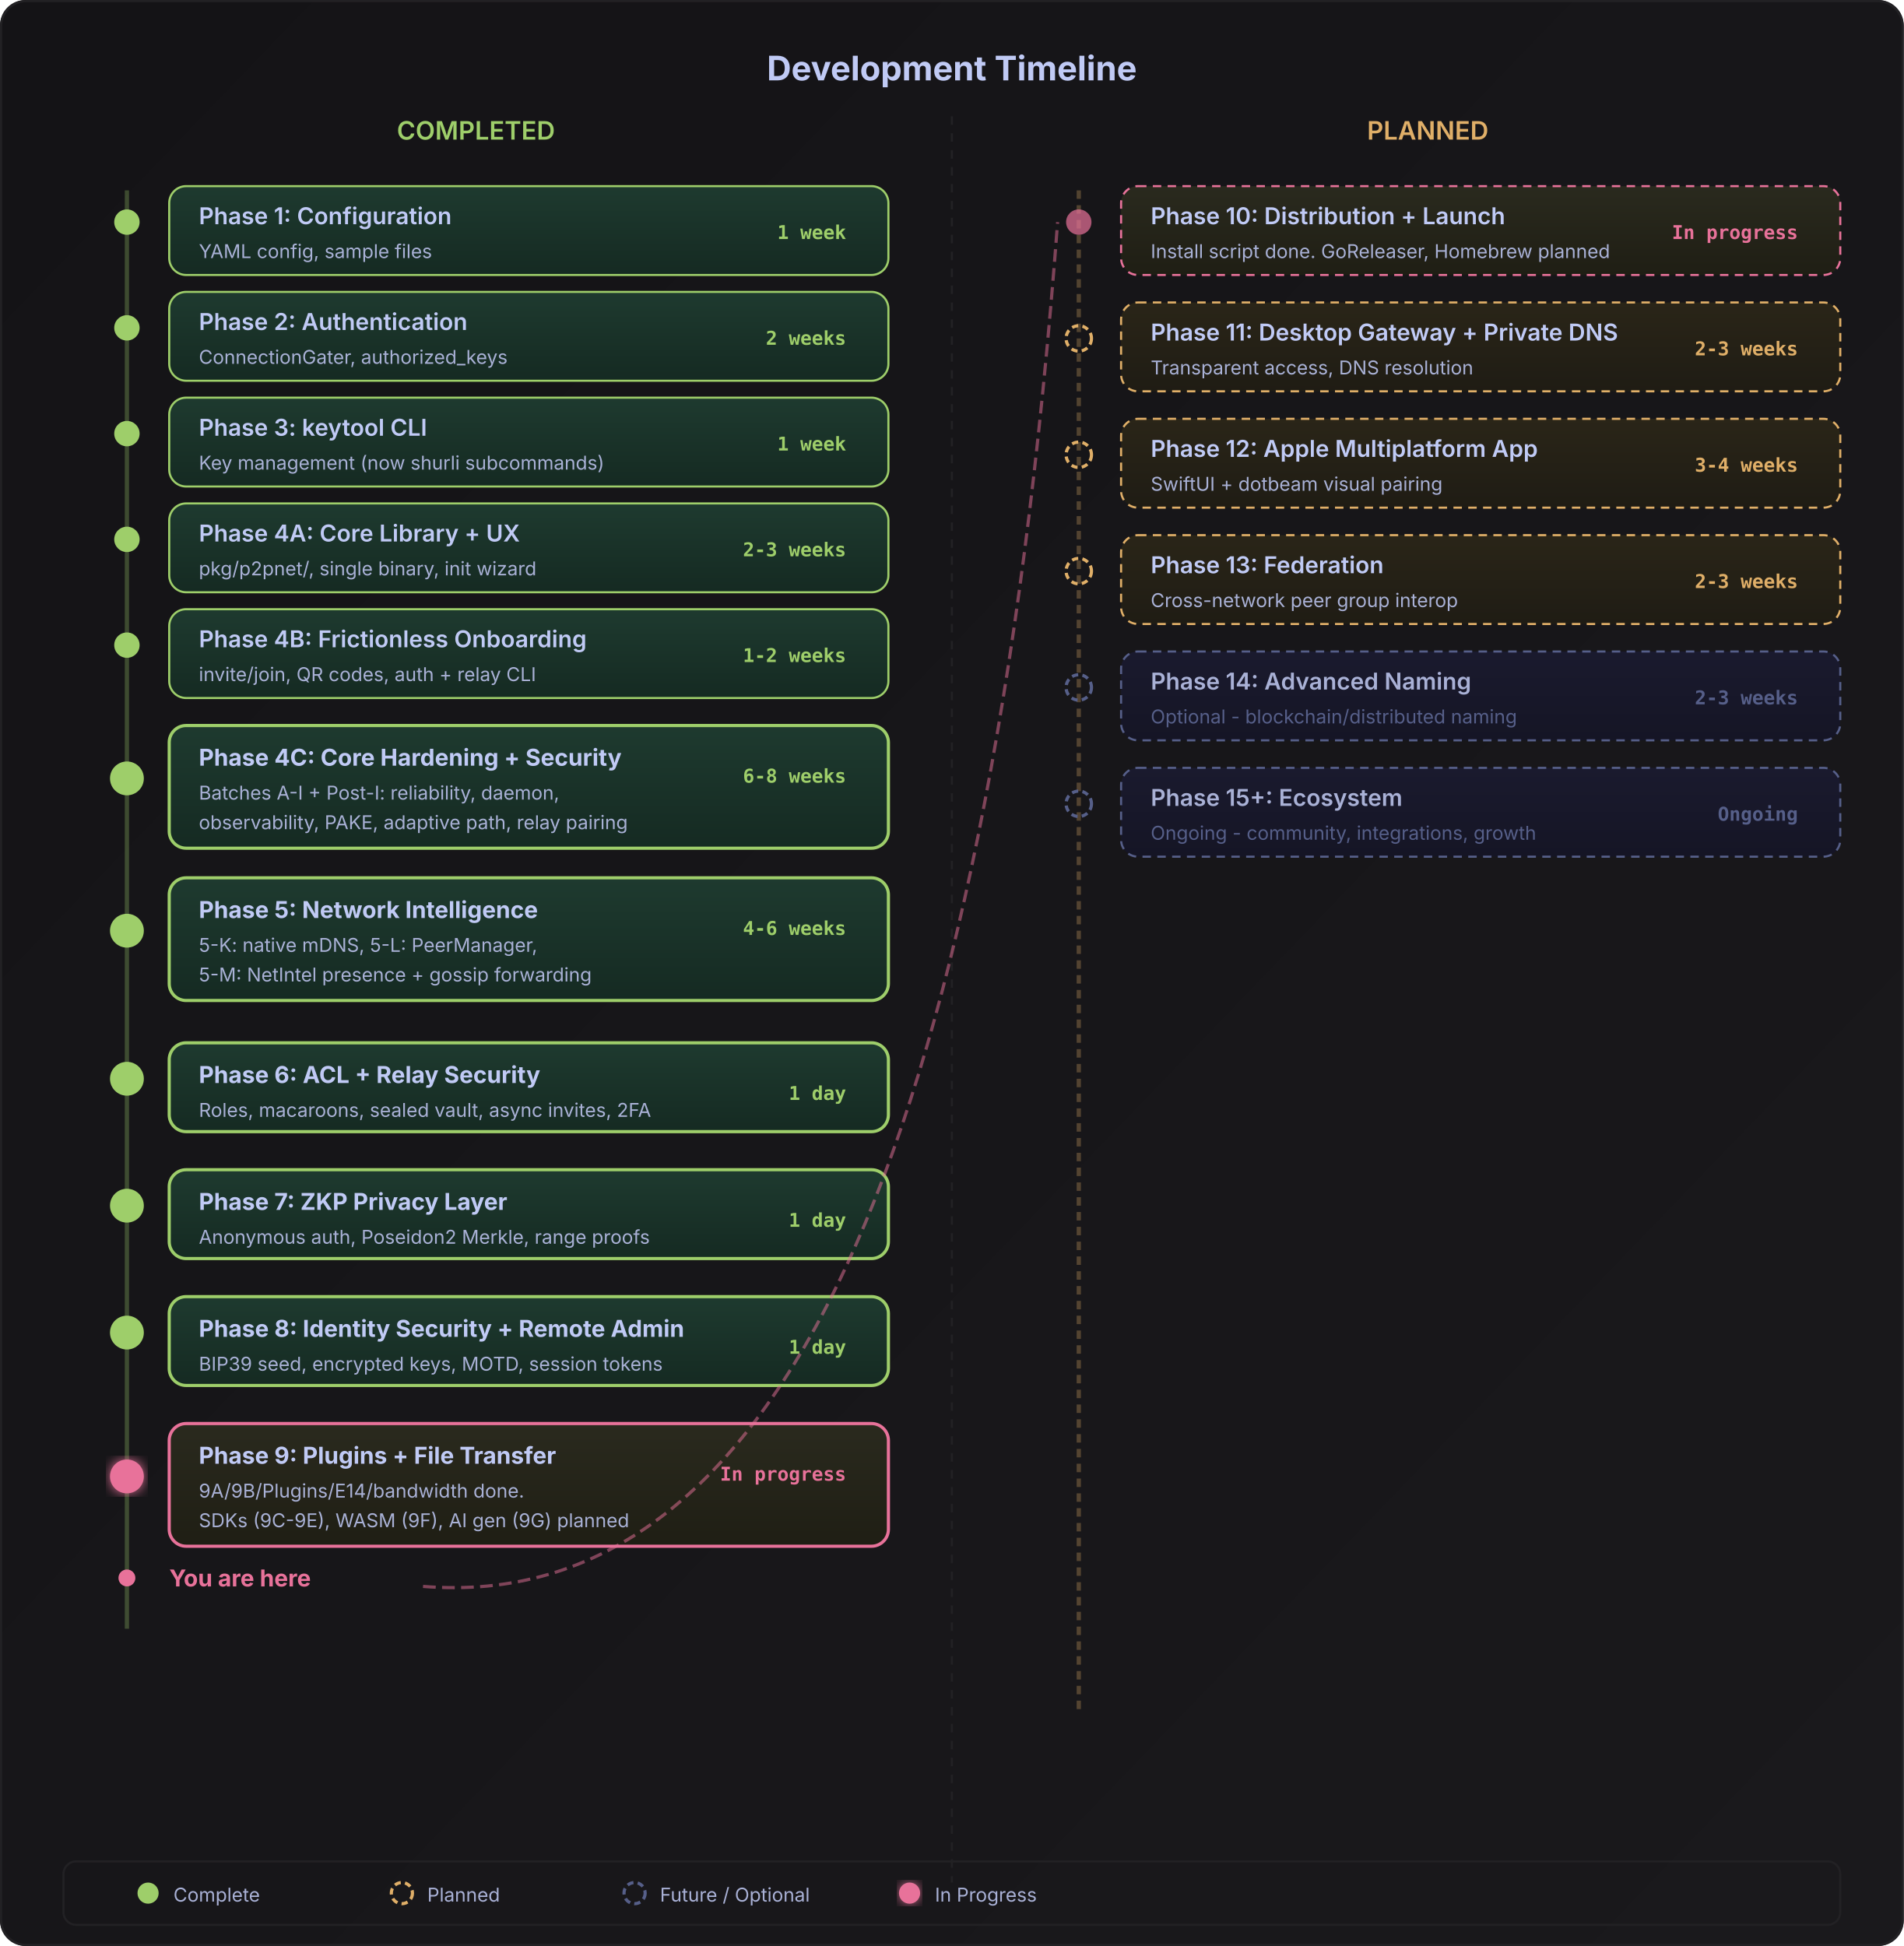
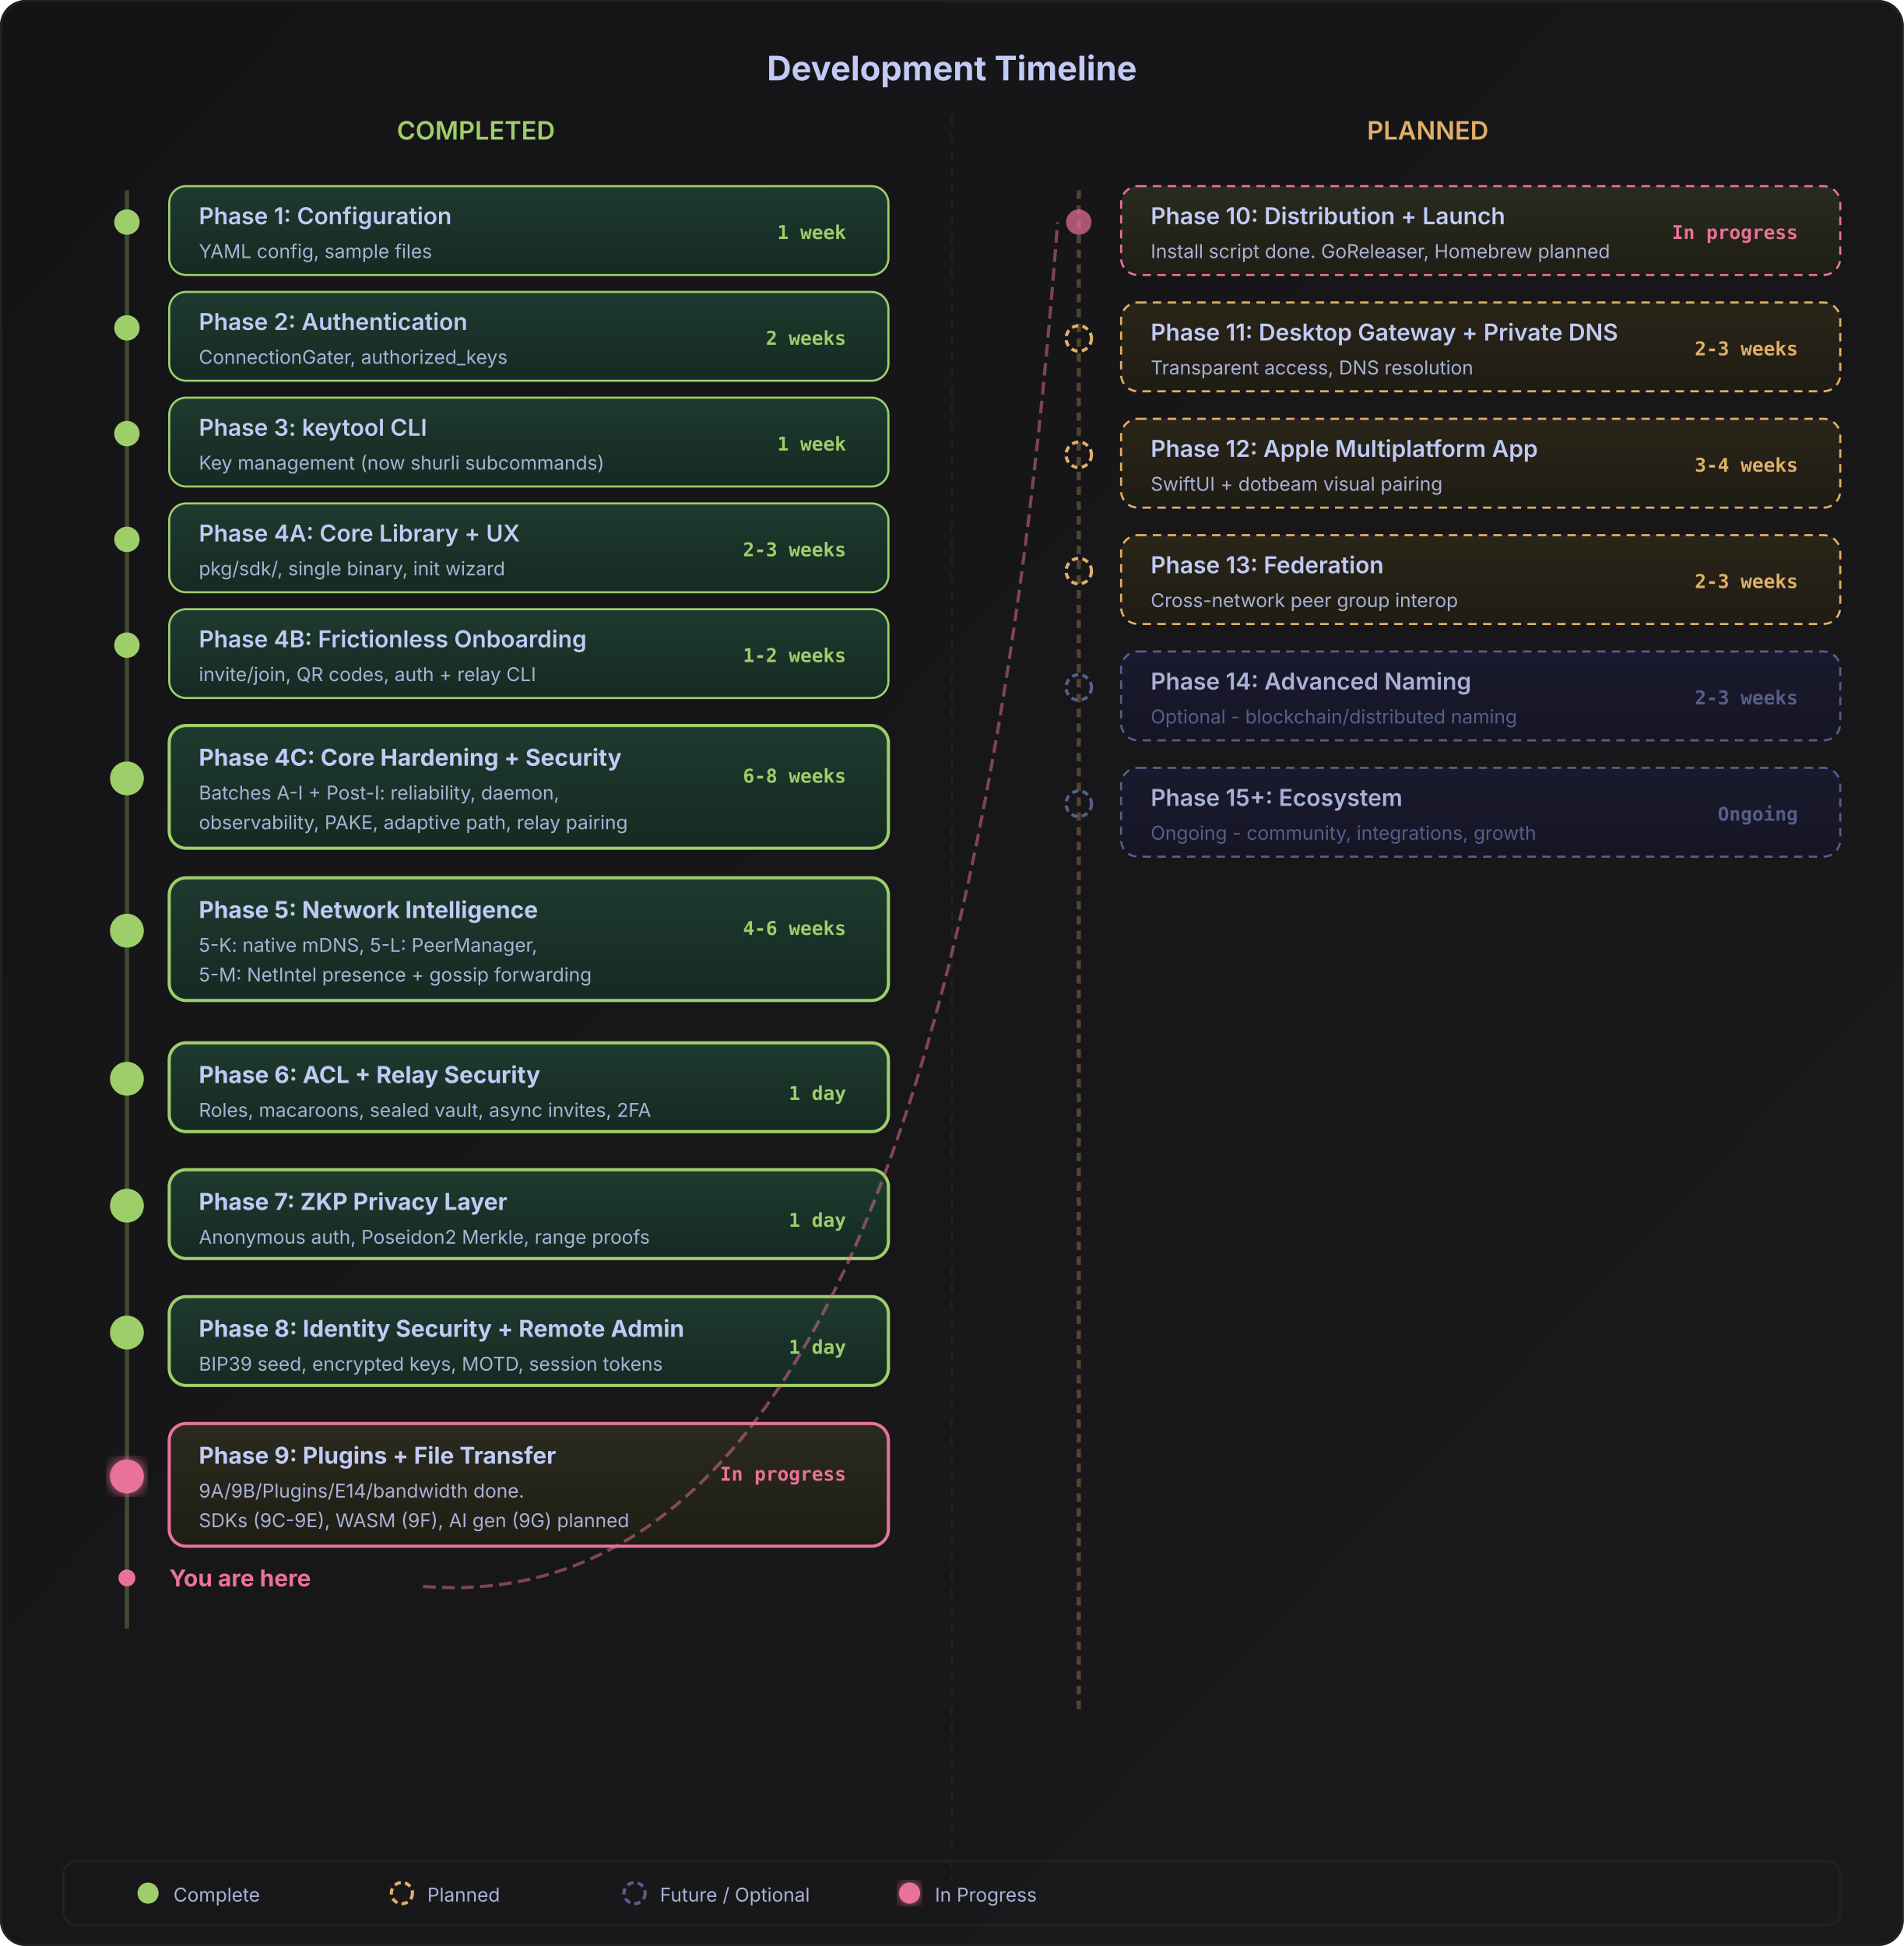
<svg xmlns="http://www.w3.org/2000/svg" viewBox="0 0 900 920" font-family="system-ui, -apple-system, sans-serif">
  <defs>
    <linearGradient id="bg" x1="0%" y1="0%" x2="100%" y2="100%">
      <stop offset="0%" style="stop-color:#141316" />
      <stop offset="100%" style="stop-color:#1a191c" />
    </linearGradient>
    <linearGradient id="doneGrad" x1="0%" y1="0%" x2="0%" y2="100%">
      <stop offset="0%" style="stop-color:#1e3a2f" />
      <stop offset="100%" style="stop-color:#152a22" />
    </linearGradient>
    <linearGradient id="plannedGrad" x1="0%" y1="0%" x2="0%" y2="100%">
      <stop offset="0%" style="stop-color:#2a2518" />
      <stop offset="100%" style="stop-color:#1f1c14" />
    </linearGradient>
    <linearGradient id="inProgressGrad" x1="0%" y1="0%" x2="0%" y2="100%">
      <stop offset="0%" style="stop-color:#2a2a1e" />
      <stop offset="100%" style="stop-color:#1f1e14" />
    </linearGradient>
    <linearGradient id="futureGrad" x1="0%" y1="0%" x2="0%" y2="100%">
      <stop offset="0%" style="stop-color:#1a1a2e" />
      <stop offset="100%" style="stop-color:#151525" />
    </linearGradient>
    <filter id="glow">
      <feGaussianBlur stdDeviation="3" result="blur" />
      <feMerge>
        <feMergeNode in="blur" />
        <feMergeNode in="SourceGraphic" />
      </feMerge>
    </filter>
  </defs>
  <rect width="900" height="920" rx="12" fill="url(#bg)" />
  <rect x="0.5" y="0.5" width="899" height="919" rx="12" fill="none" stroke="#222124" stroke-width="1" />
  <text x="450" y="38" text-anchor="middle" font-size="16" font-weight="700" fill="#c0caf5">Development Timeline</text>
  <text x="225" y="66" text-anchor="middle" font-size="12" font-weight="600" fill="#9ece6a">COMPLETED</text>
  <text x="675" y="66" text-anchor="middle" font-size="12" font-weight="600" fill="#e0af68">PLANNED</text>
  <line x1="450" y1="55" x2="450" y2="890" stroke="#222124" stroke-width="1" stroke-dasharray="4,4" />
  <line x1="60" y1="90" x2="60" y2="770" stroke="#9ece6a" stroke-width="2" opacity="0.3" />
  <circle cx="60" cy="105" r="6" fill="#9ece6a" />
  <rect x="80" y="88" width="340" height="42" rx="8" fill="url(#doneGrad)" stroke="#9ece6a" stroke-width="1" />
  <text x="94" y="106" font-size="11" font-weight="600" fill="#c0caf5">Phase 1: Configuration</text>
  <text x="94" y="122" font-size="9" fill="#a9b1d6">YAML config, sample files</text>
  <text x="400" y="113" text-anchor="end" font-size="9" font-weight="600" fill="#9ece6a" font-family="ui-monospace, monospace">1 week</text>
  <circle cx="60" cy="155" r="6" fill="#9ece6a" />
  <rect x="80" y="138" width="340" height="42" rx="8" fill="url(#doneGrad)" stroke="#9ece6a" stroke-width="1" />
  <text x="94" y="156" font-size="11" font-weight="600" fill="#c0caf5">Phase 2: Authentication</text>
  <text x="94" y="172" font-size="9" fill="#a9b1d6">ConnectionGater, authorized_keys</text>
  <text x="400" y="163" text-anchor="end" font-size="9" font-weight="600" fill="#9ece6a" font-family="ui-monospace, monospace">2 weeks</text>
  <circle cx="60" cy="205" r="6" fill="#9ece6a" />
  <rect x="80" y="188" width="340" height="42" rx="8" fill="url(#doneGrad)" stroke="#9ece6a" stroke-width="1" />
  <text x="94" y="206" font-size="11" font-weight="600" fill="#c0caf5">Phase 3: keytool CLI</text>
  <text x="94" y="222" font-size="9" fill="#a9b1d6">Key management (now shurli subcommands)</text>
  <text x="400" y="213" text-anchor="end" font-size="9" font-weight="600" fill="#9ece6a" font-family="ui-monospace, monospace">1 week</text>
  <circle cx="60" cy="255" r="6" fill="#9ece6a" />
  <rect x="80" y="238" width="340" height="42" rx="8" fill="url(#doneGrad)" stroke="#9ece6a" stroke-width="1" />
  <text x="94" y="256" font-size="11" font-weight="600" fill="#c0caf5">Phase 4A: Core Library + UX</text>
-   <text x="94" y="272" font-size="9" fill="#a9b1d6">pkg/p2pnet/, single binary, init wizard</text>
+   <text x="94" y="272" font-size="9" fill="#a9b1d6">pkg/sdk/, single binary, init wizard</text>
  <text x="400" y="263" text-anchor="end" font-size="9" font-weight="600" fill="#9ece6a" font-family="ui-monospace, monospace">2-3 weeks</text>
  <circle cx="60" cy="305" r="6" fill="#9ece6a" />
  <rect x="80" y="288" width="340" height="42" rx="8" fill="url(#doneGrad)" stroke="#9ece6a" stroke-width="1" />
  <text x="94" y="306" font-size="11" font-weight="600" fill="#c0caf5">Phase 4B: Frictionless Onboarding</text>
  <text x="94" y="322" font-size="9" fill="#a9b1d6">invite/join, QR codes, auth + relay CLI</text>
  <text x="400" y="313" text-anchor="end" font-size="9" font-weight="600" fill="#9ece6a" font-family="ui-monospace, monospace">1-2 weeks</text>
  <circle cx="60" cy="368" r="8" fill="#9ece6a" />
  <rect x="80" y="343" width="340" height="58" rx="8" fill="url(#doneGrad)" stroke="#9ece6a" stroke-width="1.5" />
  <text x="94" y="362" font-size="11" font-weight="700" fill="#c0caf5">Phase 4C: Core Hardening + Security</text>
  <text x="94" y="378" font-size="9" fill="#a9b1d6">Batches A-I + Post-I: reliability, daemon,</text>
  <text x="94" y="392" font-size="9" fill="#a9b1d6">observability, PAKE, adaptive path, relay pairing</text>
  <text x="400" y="370" text-anchor="end" font-size="9" font-weight="700" fill="#9ece6a" font-family="ui-monospace, monospace">6-8 weeks</text>
  <circle cx="60" cy="440" r="8" fill="#9ece6a" />
  <rect x="80" y="415" width="340" height="58" rx="8" fill="url(#doneGrad)" stroke="#9ece6a" stroke-width="1.5" />
  <text x="94" y="434" font-size="11" font-weight="700" fill="#c0caf5">Phase 5: Network Intelligence</text>
  <text x="94" y="450" font-size="9" fill="#a9b1d6">5-K: native mDNS, 5-L: PeerManager,</text>
  <text x="94" y="464" font-size="9" fill="#a9b1d6">5-M: NetIntel presence + gossip forwarding</text>
  <text x="400" y="442" text-anchor="end" font-size="9" font-weight="700" fill="#9ece6a" font-family="ui-monospace, monospace">4-6 weeks</text>
  <circle cx="60" cy="510" r="8" fill="#9ece6a" />
  <rect x="80" y="493" width="340" height="42" rx="8" fill="url(#doneGrad)" stroke="#9ece6a" stroke-width="1.5" />
  <text x="94" y="512" font-size="11" font-weight="700" fill="#c0caf5">Phase 6: ACL + Relay Security</text>
  <text x="94" y="528" font-size="9" fill="#a9b1d6">Roles, macaroons, sealed vault, async invites, 2FA</text>
  <text x="400" y="520" text-anchor="end" font-size="9" font-weight="700" fill="#9ece6a" font-family="ui-monospace, monospace">1 day</text>
  <circle cx="60" cy="570" r="8" fill="#9ece6a" />
  <rect x="80" y="553" width="340" height="42" rx="8" fill="url(#doneGrad)" stroke="#9ece6a" stroke-width="1.5" />
  <text x="94" y="572" font-size="11" font-weight="700" fill="#c0caf5">Phase 7: ZKP Privacy Layer</text>
  <text x="94" y="588" font-size="9" fill="#a9b1d6">Anonymous auth, Poseidon2 Merkle, range proofs</text>
  <text x="400" y="580" text-anchor="end" font-size="9" font-weight="700" fill="#9ece6a" font-family="ui-monospace, monospace">1 day</text>
  <circle cx="60" cy="630" r="8" fill="#9ece6a" />
  <rect x="80" y="613" width="340" height="42" rx="8" fill="url(#doneGrad)" stroke="#9ece6a" stroke-width="1.5" />
  <text x="94" y="632" font-size="11" font-weight="700" fill="#c0caf5">Phase 8: Identity Security + Remote Admin</text>
  <text x="94" y="648" font-size="9" fill="#a9b1d6">BIP39 seed, encrypted keys, MOTD, session tokens</text>
  <text x="400" y="640" text-anchor="end" font-size="9" font-weight="700" fill="#9ece6a" font-family="ui-monospace, monospace">1 day</text>
  <circle cx="60" cy="698" r="8" fill="#e8729a" filter="url(#glow)" />
  <rect x="80" y="673" width="340" height="58" rx="8" fill="url(#inProgressGrad)" stroke="#e8729a" stroke-width="1.5" />
  <text x="94" y="692" font-size="11" font-weight="700" fill="#c0caf5">Phase 9: Plugins + File Transfer</text>
  <text x="94" y="708" font-size="9" fill="#a9b1d6">9A/9B/Plugins/E14/bandwidth done.</text>
  <text x="94" y="722" font-size="9" fill="#a9b1d6">SDKs (9C-9E), WASM (9F), AI gen (9G) planned</text>
  <text x="400" y="700" text-anchor="end" font-size="9" font-weight="700" fill="#e8729a" font-family="ui-monospace, monospace">In progress</text>
  <text x="80" y="750" font-size="11" font-weight="700" fill="#e8729a">You are here</text>
  <circle cx="60" cy="746" r="4" fill="#e8729a" />
  <path d="M 200 750 Q 450 770 500 105" fill="none" stroke="#e8729a" stroke-width="1.5" stroke-dasharray="6,3" opacity="0.5" />
  <line x1="510" y1="90" x2="510" y2="810" stroke="#e0af68" stroke-width="2" opacity="0.3" stroke-dasharray="4,3" />
  <circle cx="510" cy="105" r="6" fill="#e8729a" opacity="0.7" />
  <rect x="530" y="88" width="340" height="42" rx="8" fill="url(#inProgressGrad)" stroke="#e8729a" stroke-width="1" stroke-dasharray="4,3" />
  <text x="544" y="106" font-size="11" font-weight="600" fill="#c0caf5">Phase 10: Distribution + Launch</text>
  <text x="544" y="122" font-size="9" fill="#a9b1d6">Install script done. GoReleaser, Homebrew planned</text>
  <text x="850" y="113" text-anchor="end" font-size="9" font-weight="600" fill="#e8729a" font-family="ui-monospace, monospace">In progress</text>
  <circle cx="510" cy="160" r="6" fill="none" stroke="#e0af68" stroke-width="1.5" stroke-dasharray="3,2" />
  <rect x="530" y="143" width="340" height="42" rx="8" fill="url(#plannedGrad)" stroke="#e0af68" stroke-width="1" stroke-dasharray="4,3" />
  <text x="544" y="161" font-size="11" font-weight="600" fill="#c0caf5">Phase 11: Desktop Gateway + Private DNS</text>
  <text x="544" y="177" font-size="9" fill="#a9b1d6">Transparent access, DNS resolution</text>
  <text x="850" y="168" text-anchor="end" font-size="9" font-weight="600" fill="#e0af68" font-family="ui-monospace, monospace">2-3 weeks</text>
  <circle cx="510" cy="215" r="6" fill="none" stroke="#e0af68" stroke-width="1.5" stroke-dasharray="3,2" />
  <rect x="530" y="198" width="340" height="42" rx="8" fill="url(#plannedGrad)" stroke="#e0af68" stroke-width="1" stroke-dasharray="4,3" />
  <text x="544" y="216" font-size="11" font-weight="600" fill="#c0caf5">Phase 12: Apple Multiplatform App</text>
  <text x="544" y="232" font-size="9" fill="#a9b1d6">SwiftUI + dotbeam visual pairing</text>
  <text x="850" y="223" text-anchor="end" font-size="9" font-weight="600" fill="#e0af68" font-family="ui-monospace, monospace">3-4 weeks</text>
  <circle cx="510" cy="270" r="6" fill="none" stroke="#e0af68" stroke-width="1.5" stroke-dasharray="3,2" />
  <rect x="530" y="253" width="340" height="42" rx="8" fill="url(#plannedGrad)" stroke="#e0af68" stroke-width="1" stroke-dasharray="4,3" />
  <text x="544" y="271" font-size="11" font-weight="600" fill="#c0caf5">Phase 13: Federation</text>
  <text x="544" y="287" font-size="9" fill="#a9b1d6">Cross-network peer group interop</text>
  <text x="850" y="278" text-anchor="end" font-size="9" font-weight="600" fill="#e0af68" font-family="ui-monospace, monospace">2-3 weeks</text>
  <circle cx="510" cy="325" r="6" fill="none" stroke="#565f89" stroke-width="1.5" stroke-dasharray="3,2" />
  <rect x="530" y="308" width="340" height="42" rx="8" fill="url(#futureGrad)" stroke="#565f89" stroke-width="1" stroke-dasharray="4,3" />
  <text x="544" y="326" font-size="11" font-weight="600" fill="#a9b1d6">Phase 14: Advanced Naming</text>
  <text x="544" y="342" font-size="9" fill="#565f89">Optional - blockchain/distributed naming</text>
  <text x="850" y="333" text-anchor="end" font-size="9" font-weight="600" fill="#565f89" font-family="ui-monospace, monospace">2-3 weeks</text>
  <circle cx="510" cy="380" r="6" fill="none" stroke="#565f89" stroke-width="1.5" stroke-dasharray="3,2" />
  <rect x="530" y="363" width="340" height="42" rx="8" fill="url(#futureGrad)" stroke="#565f89" stroke-width="1" stroke-dasharray="4,3" />
  <text x="544" y="381" font-size="11" font-weight="600" fill="#a9b1d6">Phase 15+: Ecosystem</text>
  <text x="544" y="397" font-size="9" fill="#565f89">Ongoing - community, integrations, growth</text>
  <text x="850" y="388" text-anchor="end" font-size="9" font-weight="600" fill="#565f89" font-family="ui-monospace, monospace">Ongoing</text>
  <rect x="30" y="880" width="840" height="30" rx="6" fill="none" stroke="#222124" stroke-width="1" />
  <circle cx="70" cy="895" r="5" fill="#9ece6a" />
  <text x="82" y="899" font-size="9" fill="#a9b1d6">Complete</text>
  <circle cx="190" cy="895" r="5" fill="none" stroke="#e0af68" stroke-width="1.5" stroke-dasharray="3,2" />
  <text x="202" y="899" font-size="9" fill="#a9b1d6">Planned</text>
  <circle cx="300" cy="895" r="5" fill="none" stroke="#565f89" stroke-width="1.5" stroke-dasharray="3,2" />
  <text x="312" y="899" font-size="9" fill="#a9b1d6">Future / Optional</text>
  <circle cx="430" cy="895" r="5" fill="#e8729a" filter="url(#glow)" />
  <text x="442" y="899" font-size="9" fill="#a9b1d6">In Progress</text>
</svg>
